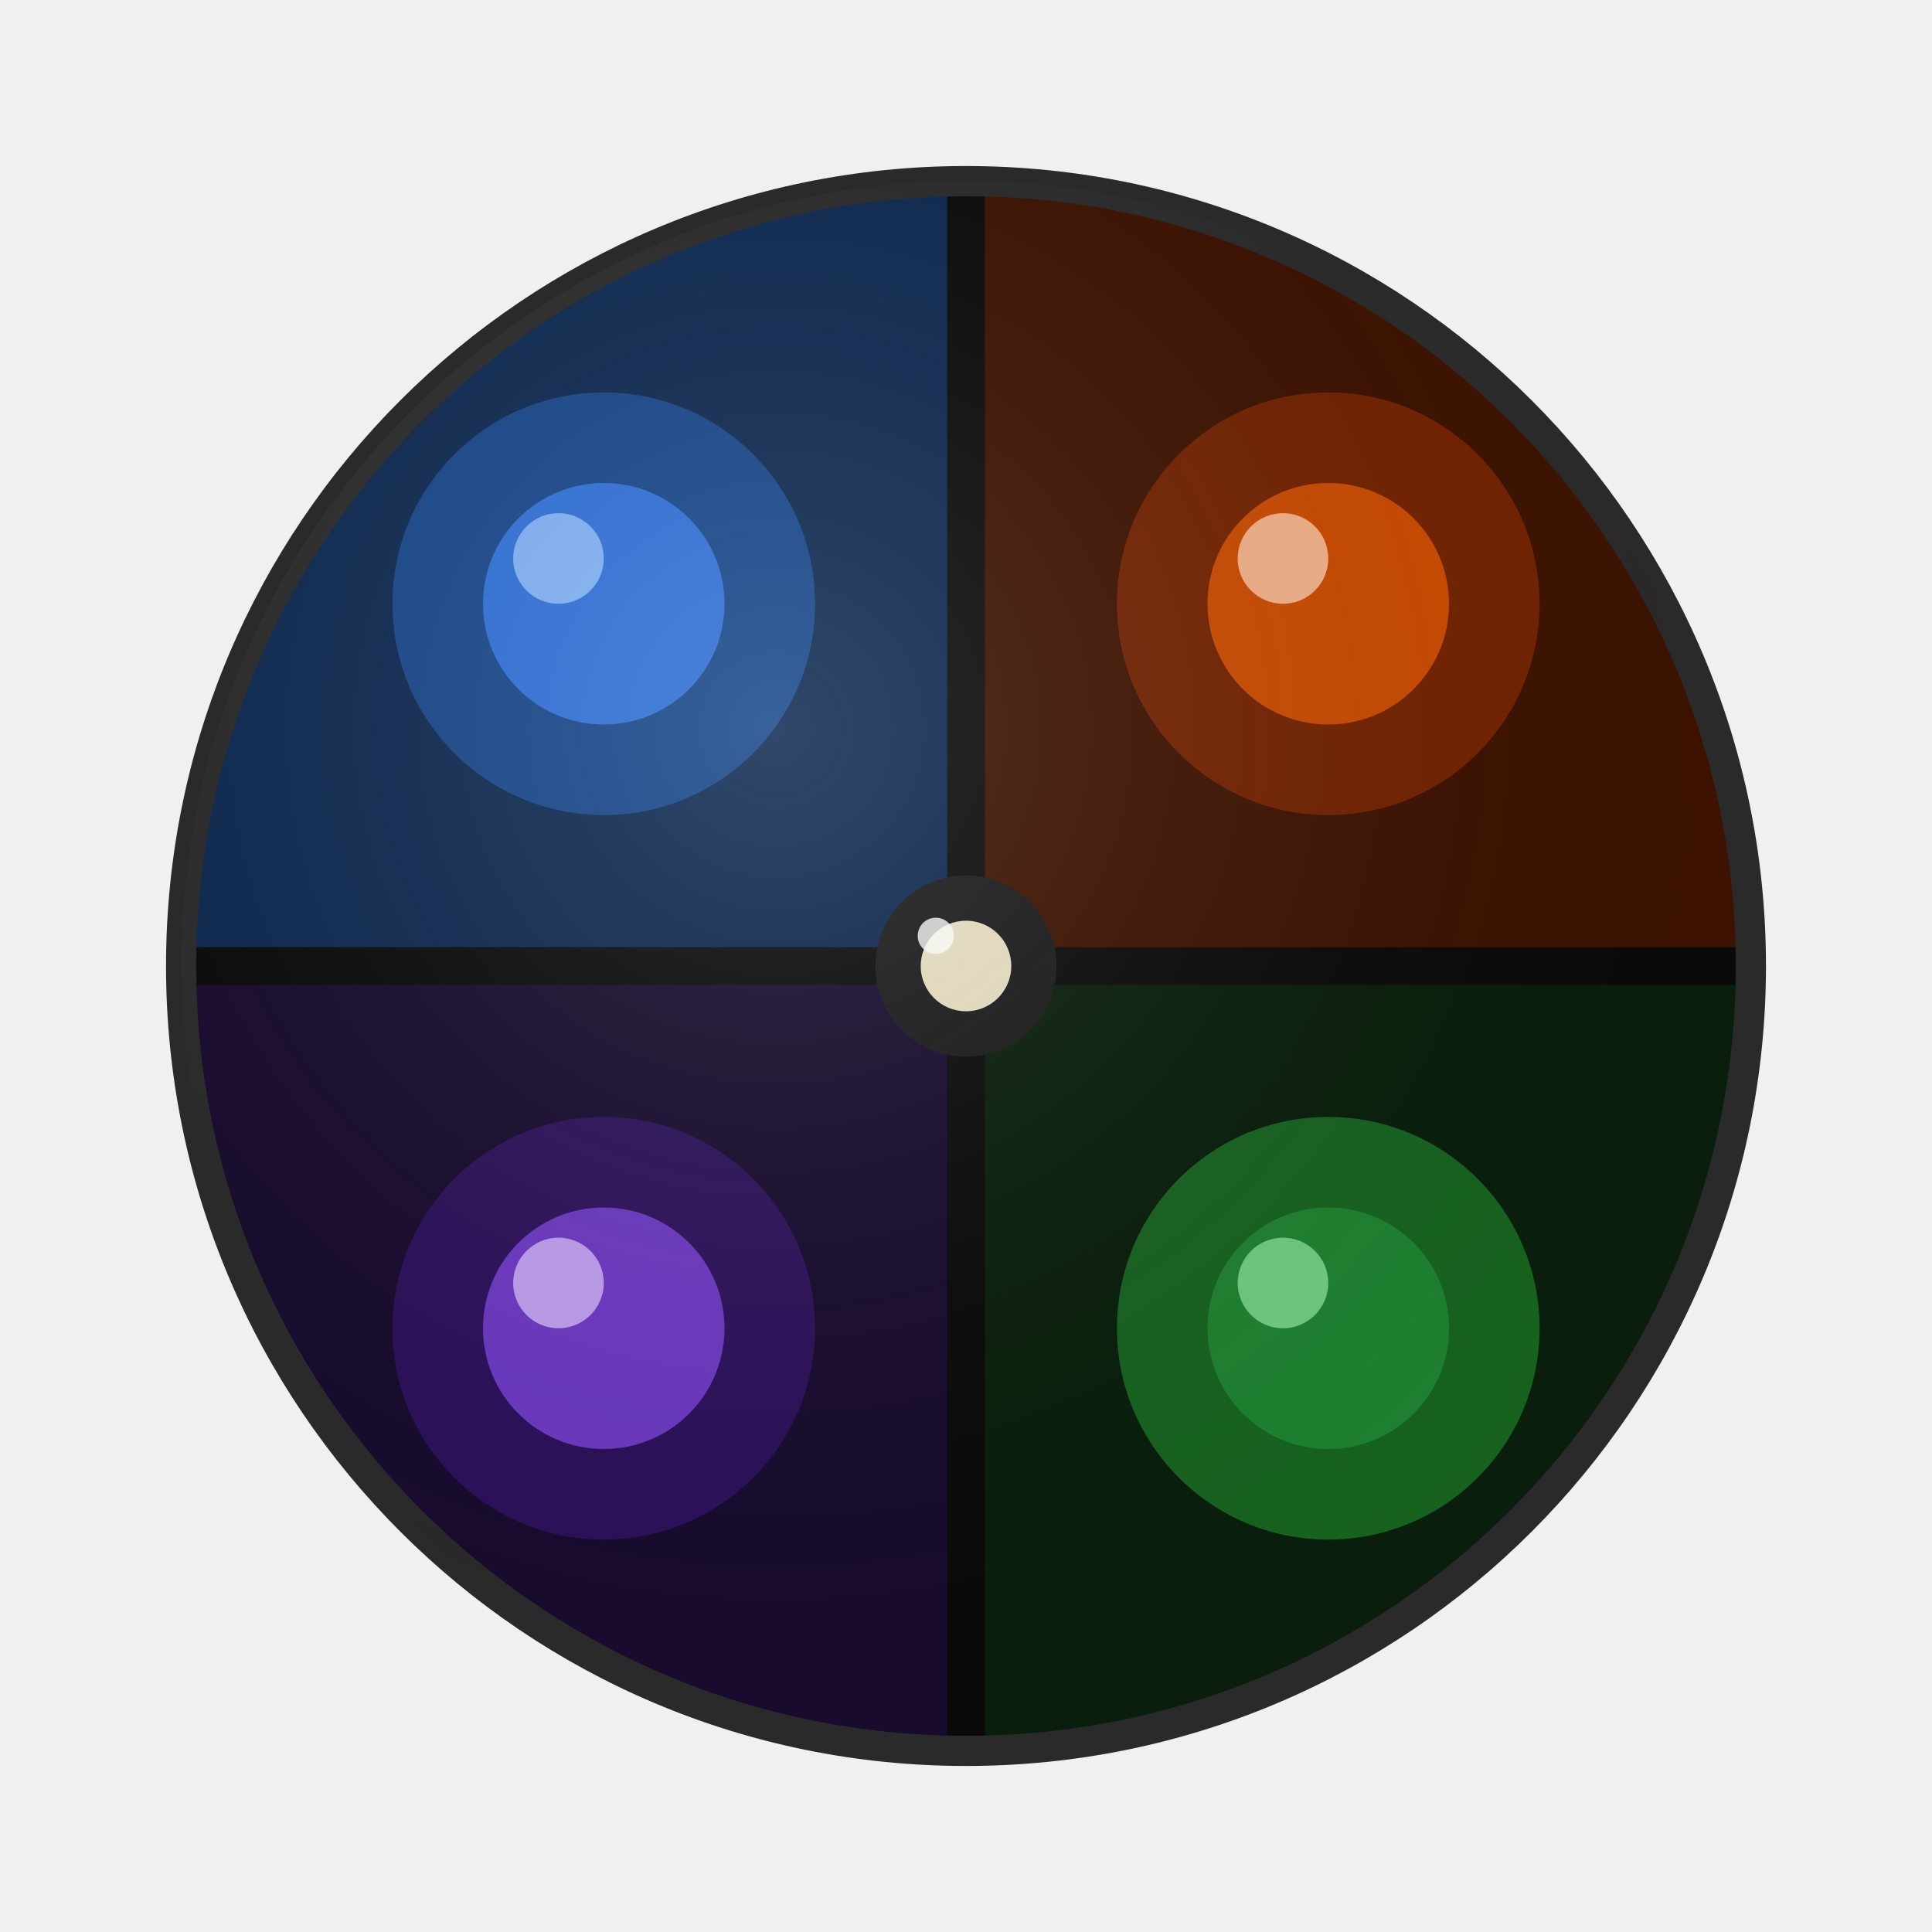
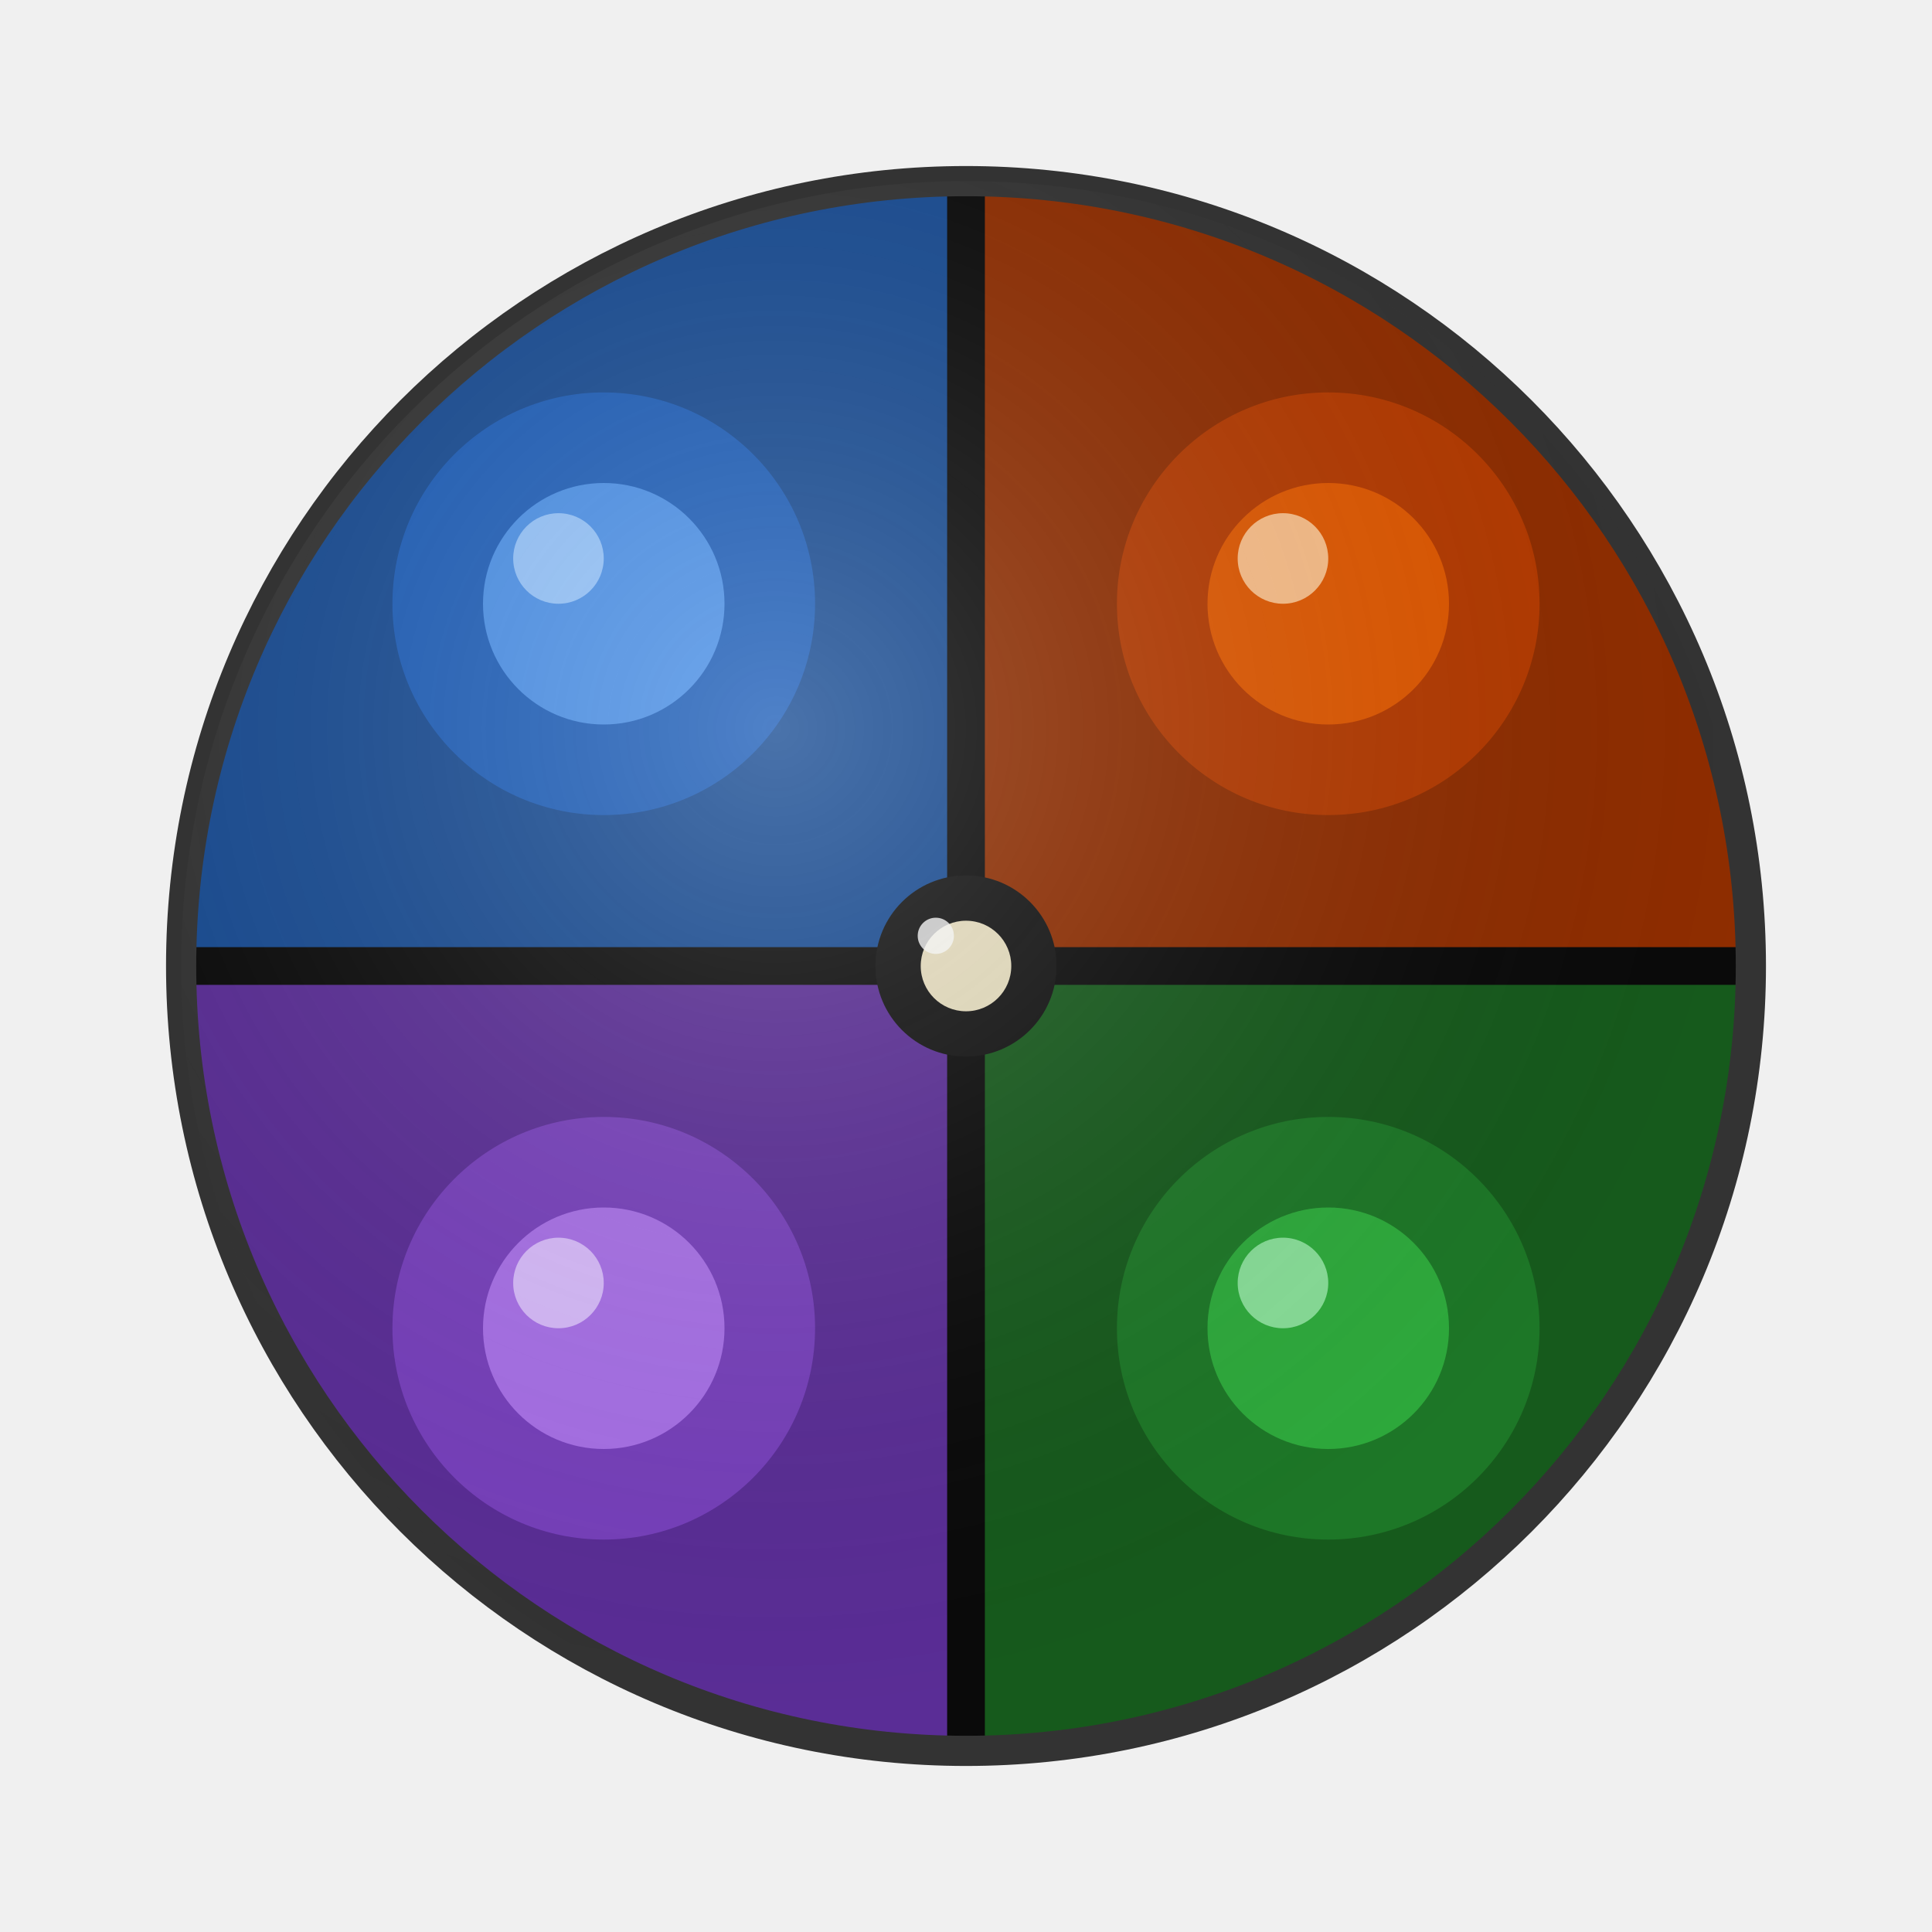
<svg xmlns="http://www.w3.org/2000/svg" viewBox="0 0 128 128">
  <defs>
    <clipPath id="sphere">
      <circle cx="64" cy="64" r="52" />
    </clipPath>
    <radialGradient id="glow" cx="38%" cy="35%" r="62%">
-       <stop offset="0%" stop-color="#ffffff" stop-opacity="0.15" />
+       <stop offset="0%" stop-color="#ffffff" stop-opacity="0.22" />
      <stop offset="100%" stop-color="#000000" stop-opacity="0" />
    </radialGradient>
  </defs>
-   <circle cx="64" cy="64" r="52" fill="#0a0a0a" />
+   <circle cx="64" cy="64" r="52" fill="#111" />
  <g clip-path="url(#sphere)">
-     <rect x="12" y="12" width="52" height="52" fill="#0D2850" />
-     <rect x="64" y="12" width="52" height="52" fill="#3D1200" />
-     <rect x="12" y="64" width="52" height="52" fill="#180B2E" />
-     <rect x="64" y="64" width="52" height="52" fill="#091E0C" />
-     <circle cx="40" cy="40" r="14" fill="#174B93" opacity=".85" />
-     <circle cx="40" cy="40" r="8" fill="#2E6FD6" />
-     <circle cx="37" cy="37" r="3" fill="#A0CCFF" opacity=".7" />
-     <circle cx="88" cy="40" r="14" fill="#7A2400" opacity=".85" />
-     <circle cx="88" cy="40" r="8" fill="#C84A00" />
-     <circle cx="85" cy="37" r="3" fill="#FFDAC0" opacity=".7" />
-     <circle cx="40" cy="88" r="14" fill="#2E1260" opacity=".85" />
-     <circle cx="40" cy="88" r="8" fill="#6B38C0" />
-     <circle cx="37" cy="85" r="3" fill="#DFC8FF" opacity=".7" />
-     <circle cx="88" cy="88" r="14" fill="#1A6E22" opacity=".85" />
-     <circle cx="88" cy="88" r="8" fill="#1E8030" />
-     <circle cx="85" cy="85" r="3" fill="#90E8A0" opacity=".7" />
+     <rect x="12" y="12" width="52" height="52" fill="#174B93" />
+     <rect x="64" y="12" width="52" height="52" fill="#8f2d00" />
+     <rect x="12" y="64" width="52" height="52" fill="#5A2D96" />
+     <rect x="64" y="64" width="52" height="52" fill="#165A1C" />
+     <circle cx="40" cy="40" r="14" fill="#1E60BE" opacity=".9" />
+     <circle cx="40" cy="40" r="8" fill="#4A90E8" />
+     <circle cx="37" cy="37" r="3" fill="#A0CCFF" opacity=".85" />
+     <circle cx="88" cy="40" r="14" fill="#B83C00" opacity=".9" />
+     <circle cx="88" cy="40" r="8" fill="#E05800" />
+     <circle cx="85" cy="37" r="3" fill="#FFD0A0" opacity=".85" />
+     <circle cx="40" cy="88" r="14" fill="#7A42C0" opacity=".9" />
+     <circle cx="40" cy="88" r="8" fill="#A870E8" />
+     <circle cx="37" cy="85" r="3" fill="#E0C8FF" opacity=".85" />
+     <circle cx="88" cy="88" r="14" fill="#1E7A28" opacity=".9" />
+     <circle cx="88" cy="88" r="8" fill="#2EAA3C" />
+     <circle cx="85" cy="85" r="3" fill="#98E8A8" opacity=".85" />
    <line x1="64" y1="12" x2="64" y2="116" stroke="#0a0a0a" stroke-width="2.5" />
    <line x1="12" y1="64" x2="116" y2="64" stroke="#0a0a0a" stroke-width="2.5" />
  </g>
-   <circle cx="64" cy="64" r="52" fill="none" stroke="#2a2a2a" stroke-width="2" />
-   <circle cx="64" cy="64" r="6" fill="#1a1a1a" />
+   <circle cx="64" cy="64" r="52" fill="none" stroke="#333" stroke-width="2" />
+   <circle cx="64" cy="64" r="6" fill="#111" />
  <circle cx="64" cy="64" r="3" fill="#e8dfc0" />
-   <circle cx="62" cy="62" r="1.2" fill="#ffffff" opacity=".8" />
+   <circle cx="62" cy="62" r="1.2" fill="#fff" opacity=".8" />
  <circle cx="64" cy="64" r="52" fill="url(#glow)" />
</svg>
